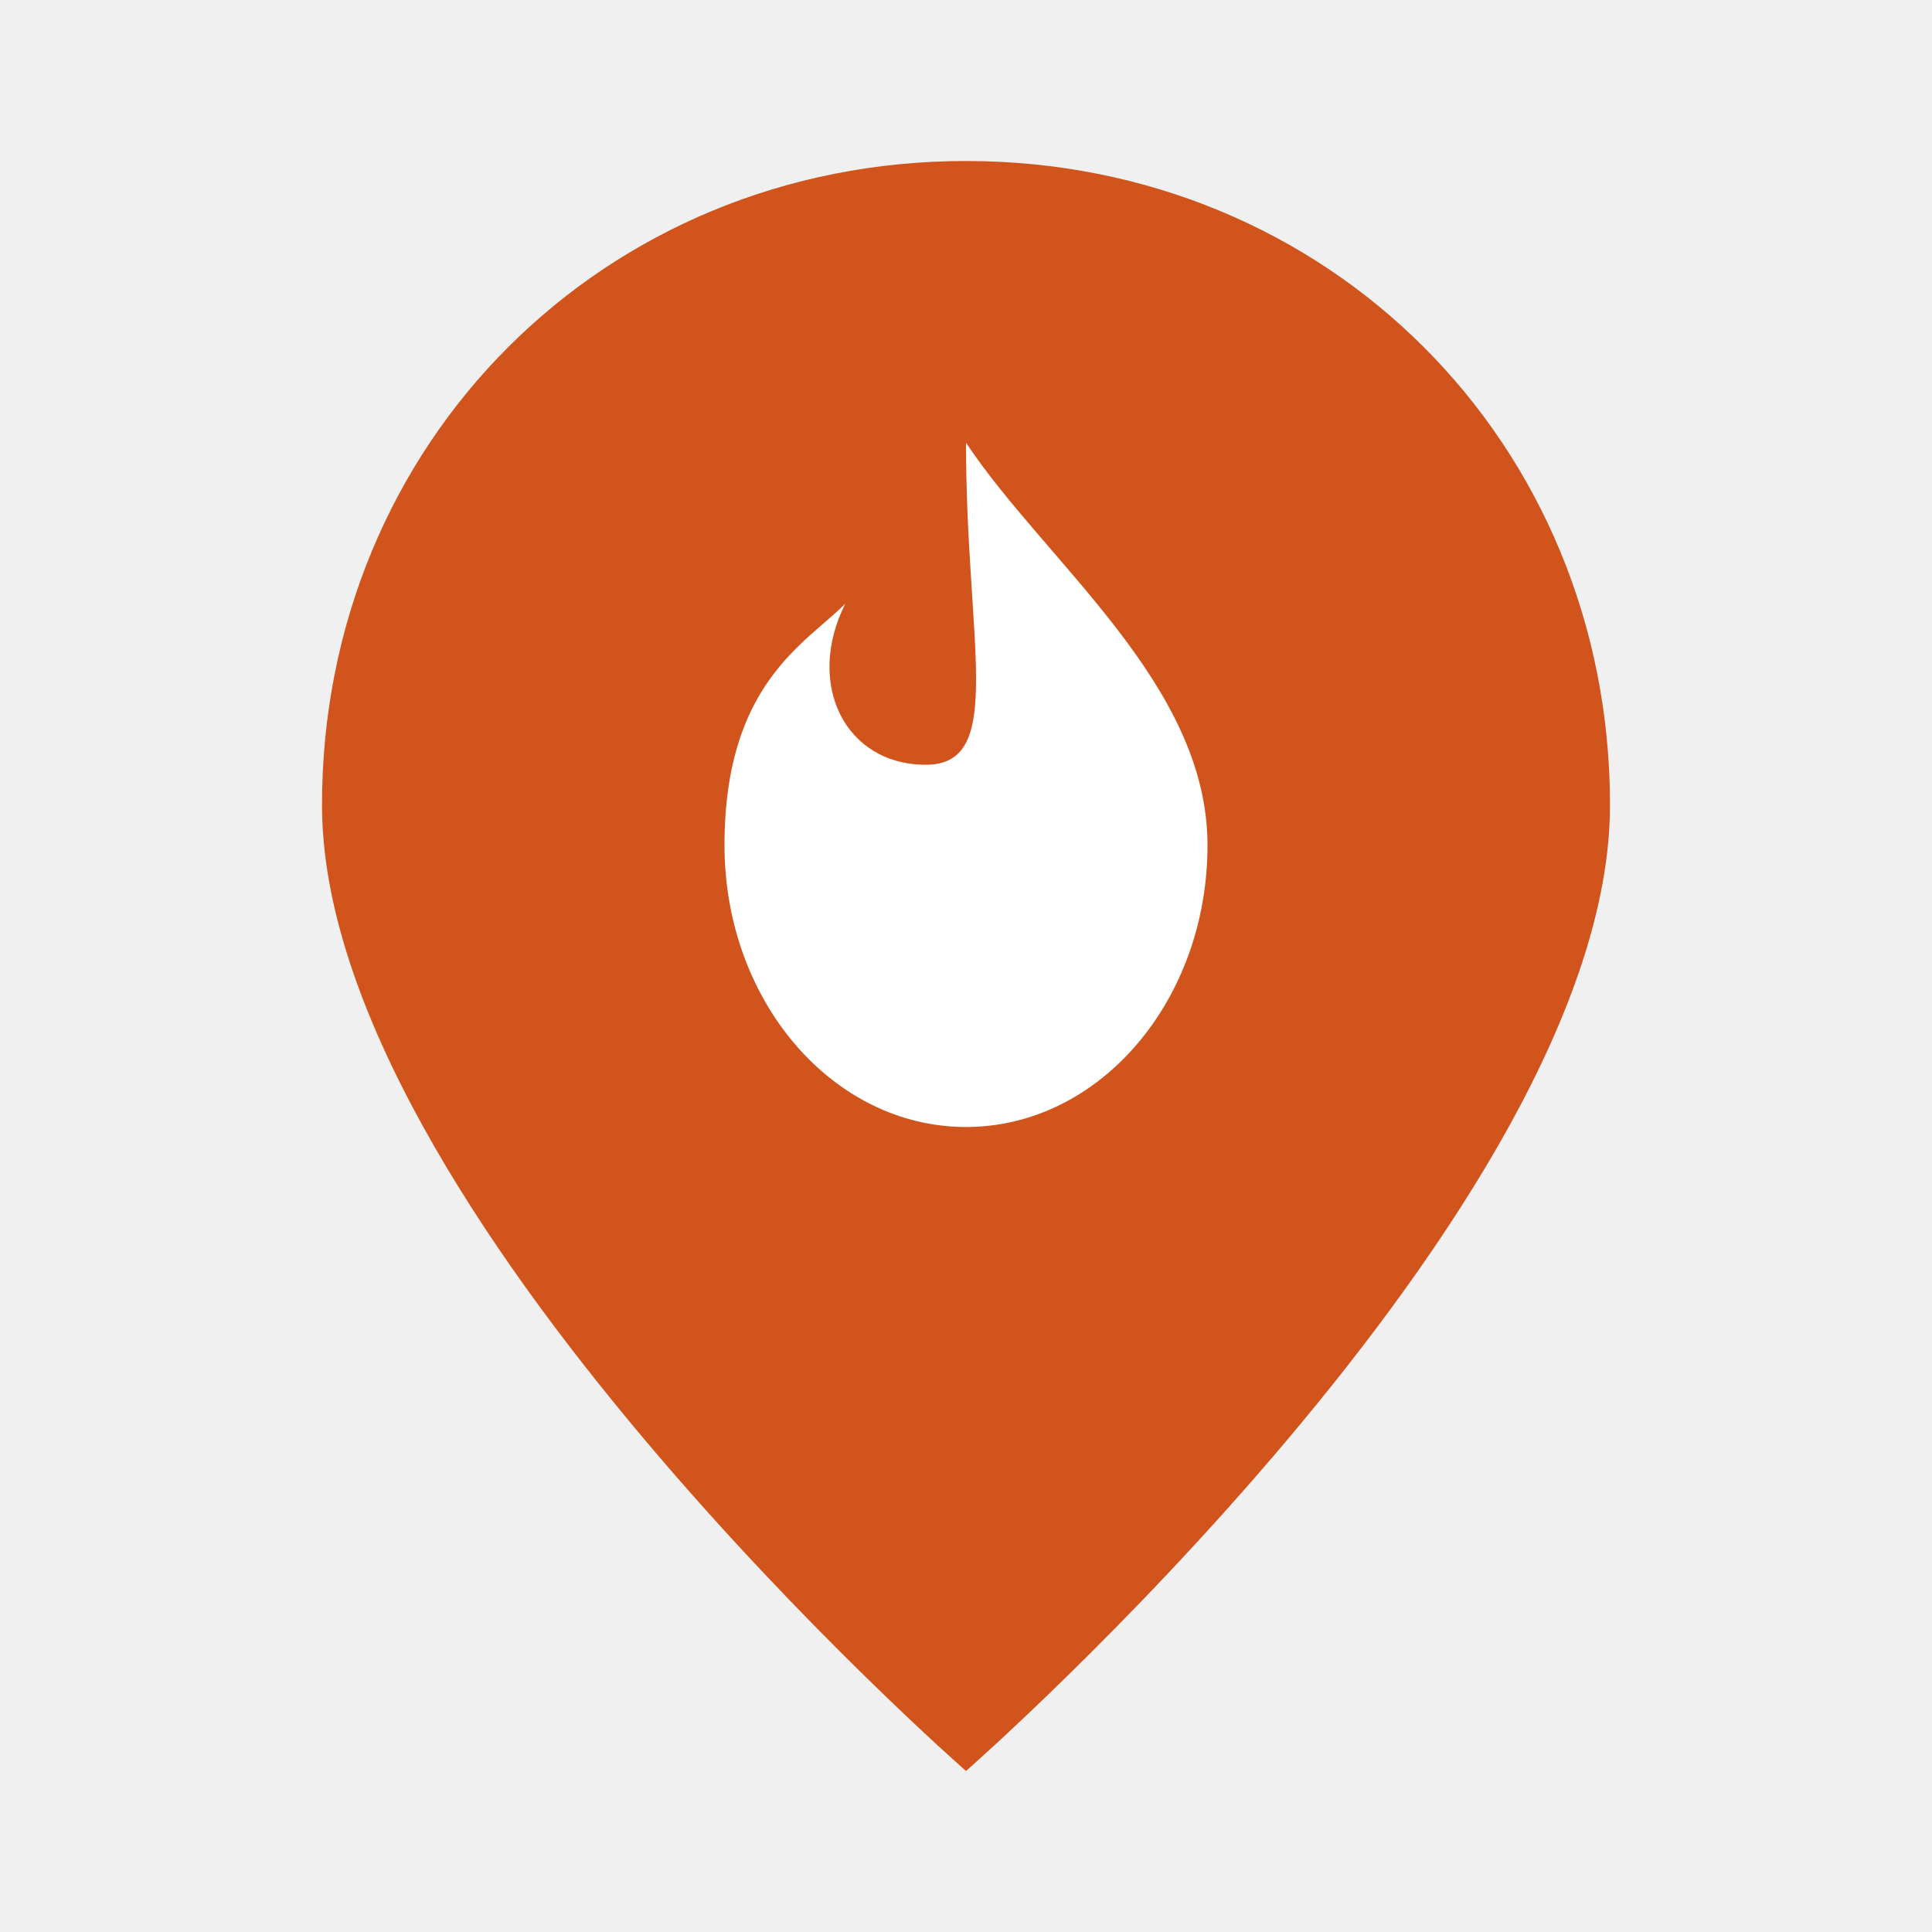
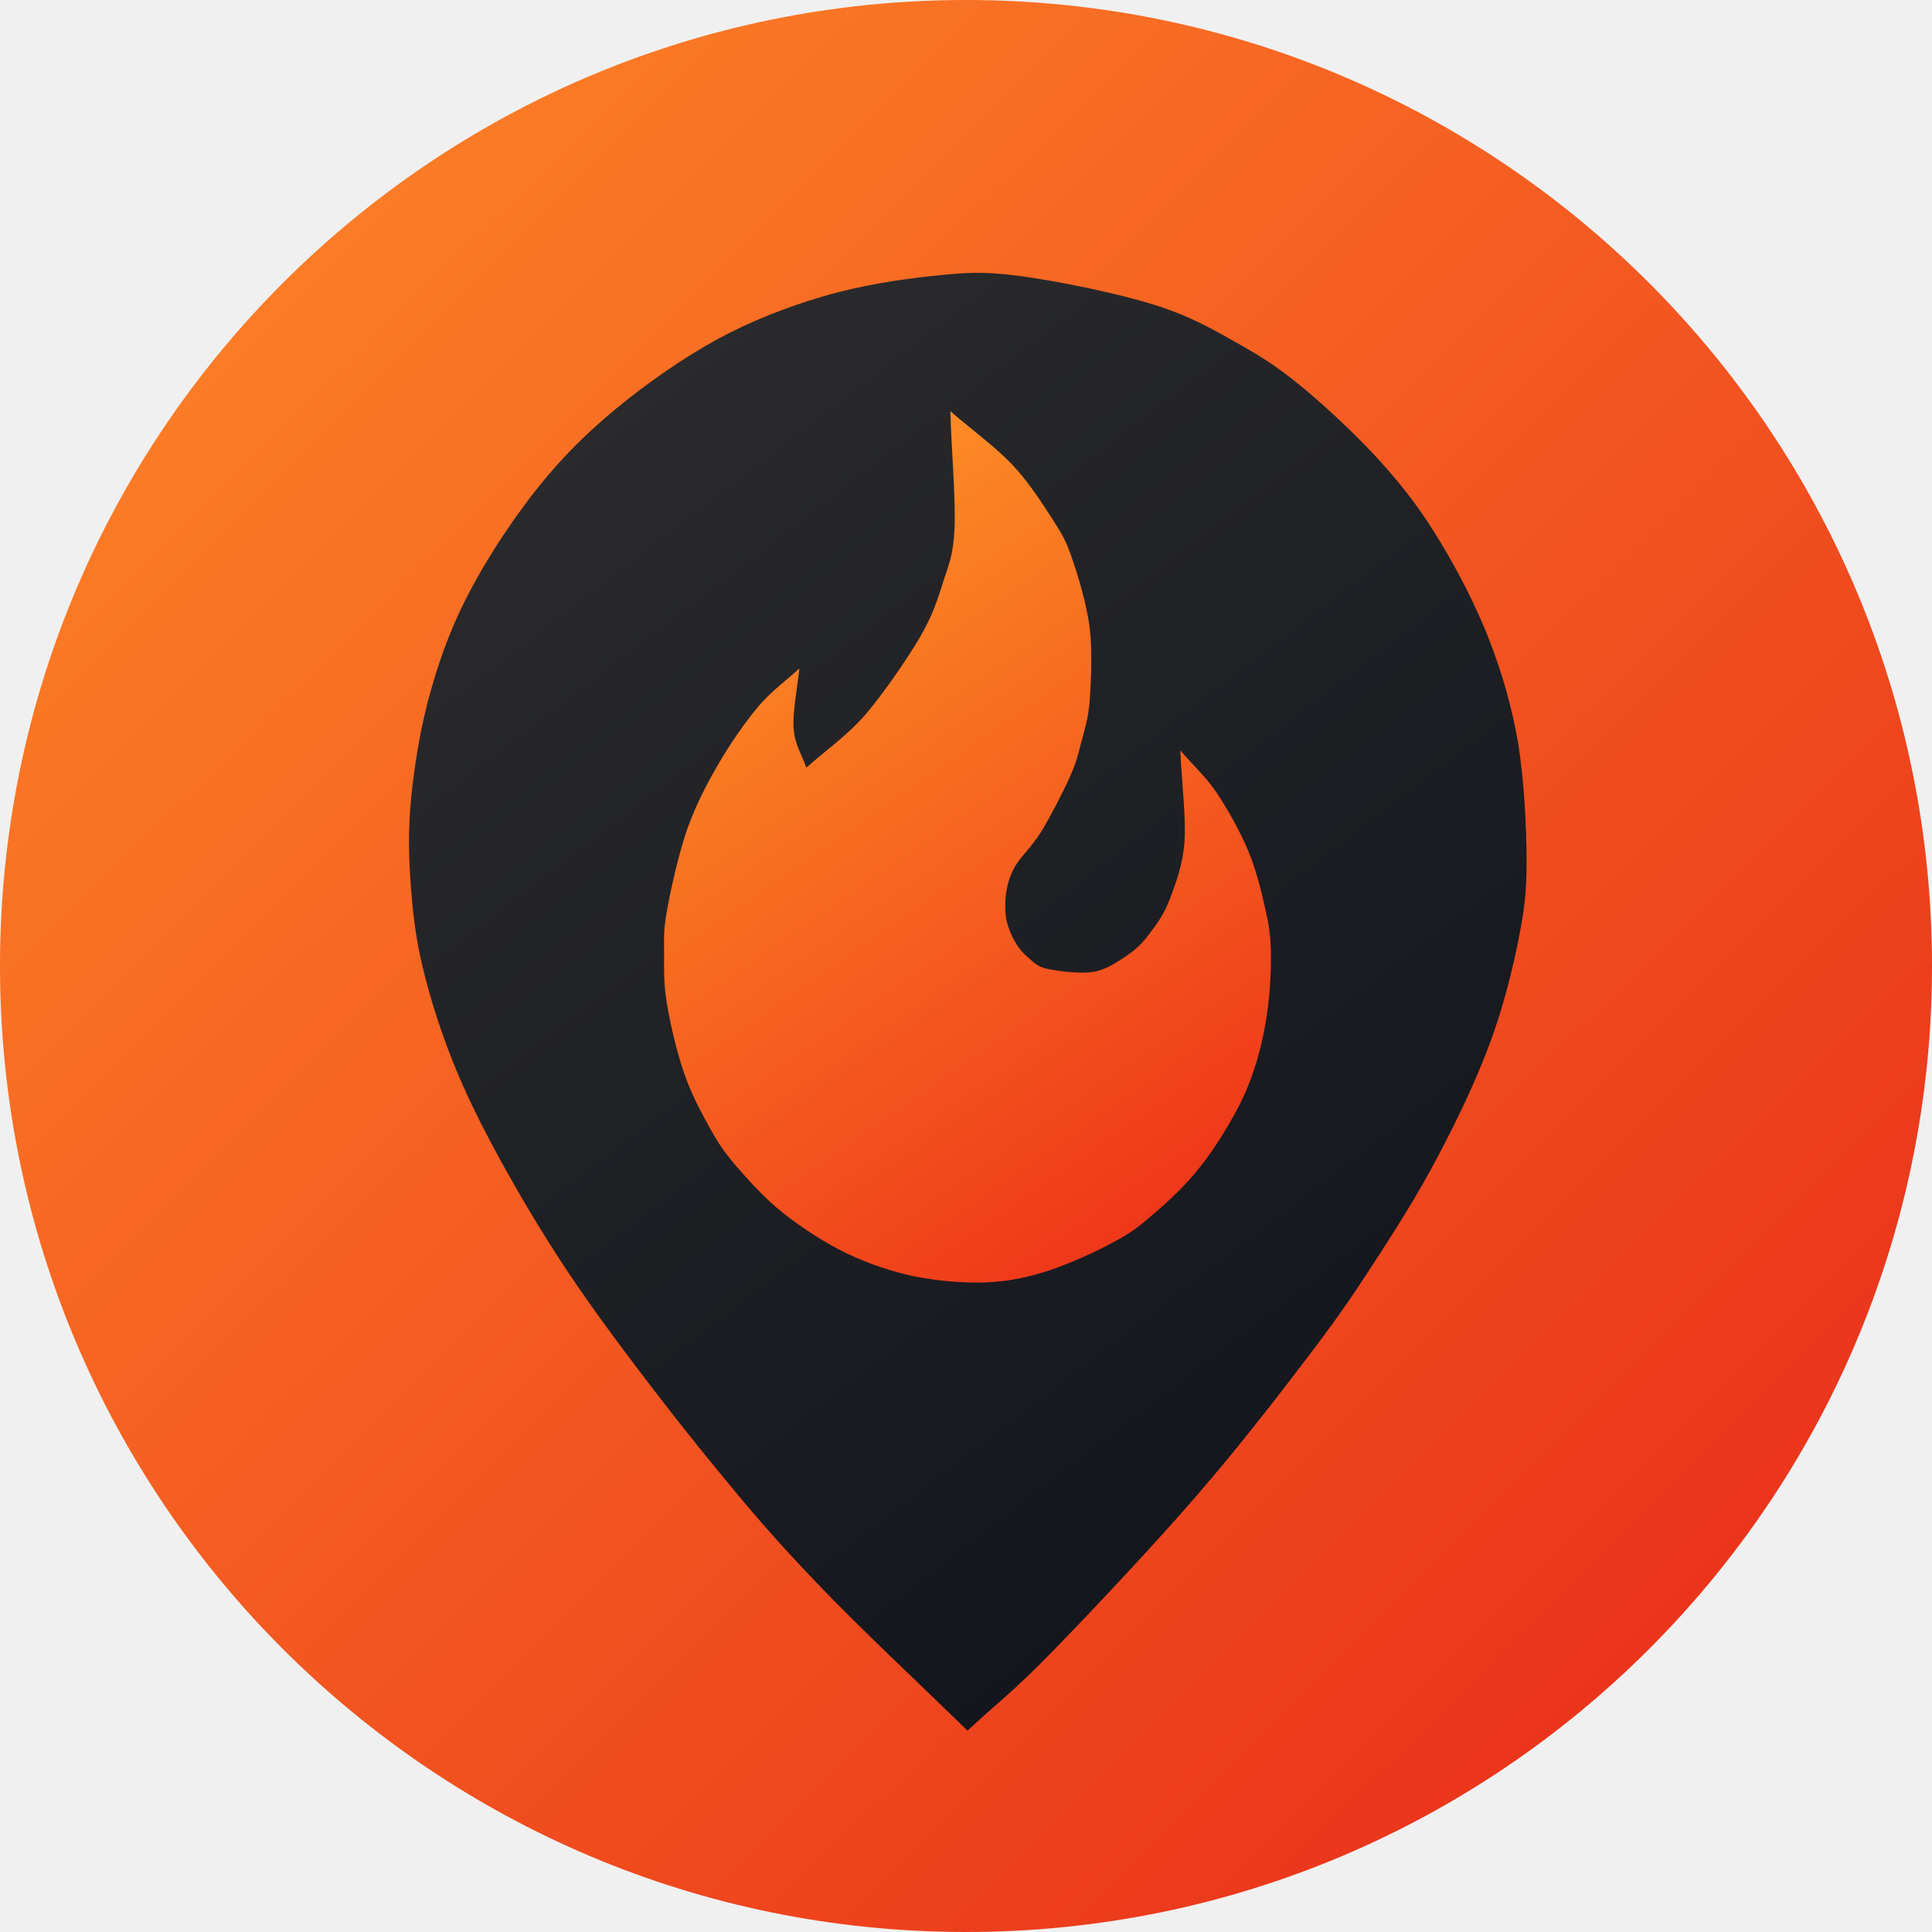
- <svg xmlns="http://www.w3.org/2000/svg" viewBox="0 0 48 48" aria-label="AlertaForestal">
-   <path d="M 24 4 C 33 4 40 11 40 20 C 40 30 24 44 24 44 C 24 44 8 30 8 20 C 8 11 15 4 24 4 Z" fill="#d2541d" />
-   <path d="M 24 11 C 26 14 30 17 30 21 A 6 7 0 1 1 18 21 C 18 17 20 16 21 15 C 20 17 21 19 23 19 C 25 19 24 16 24 11 Z" fill="#ffffff" />
+ <svg xmlns="http://www.w3.org/2000/svg" viewBox="0 0 64 64" aria-label="AlertaForestal">
+   <defs>
+     <linearGradient id="af-circle" gradientUnits="userSpaceOnUse" x1="0.05" y1="-0.05" x2="63.95" y2="64.05">
+       <stop offset="0" stop-color="#ff8a28" />
+       <stop offset="1" stop-color="#e72619" />
+     </linearGradient>
+     <linearGradient id="af-pin" gradientUnits="userSpaceOnUse" x1="13.67" y1="9.19" x2="50.52" y2="57.29">
+       <stop offset="0" stop-color="#2e2d2e" />
+       <stop offset="1" stop-color="#0d1119" />
+     </linearGradient>
+     <linearGradient id="af-flame" gradientUnits="userSpaceOnUse" x1="22.05" y1="13.67" x2="42.05" y2="42.43">
+       <stop offset="0" stop-color="#ff9c27" />
+       <stop offset="1" stop-color="#ed2b18" />
+     </linearGradient>
+   </defs>
+   <circle cx="32" cy="32" r="32" fill="url(#af-circle)" />
+   <path fill="url(#af-pin)" d="M 32.05 57.33 C 30.38 55.70 28.45 53.90 27.05 52.43 C 25.64 50.96 24.83 50.00 23.62 48.52 C 22.41 47.05 20.86 45.03 19.81 43.57 C 18.76 42.11 18.08 41.03 17.33 39.76 C 16.59 38.49 15.87 37.17 15.33 35.95 C 14.79 34.73 14.38 33.51 14.10 32.43 C 13.81 31.35 13.70 30.48 13.62 29.48 C 13.54 28.48 13.51 27.54 13.62 26.43 C 13.73 25.32 13.95 23.97 14.29 22.81 C 14.62 21.65 15.02 20.60 15.62 19.48 C 16.22 18.35 17.10 17.04 17.90 16.05 C 18.71 15.06 19.45 14.33 20.43 13.52 C 21.40 12.72 22.62 11.86 23.76 11.24 C 24.90 10.62 26.10 10.16 27.29 9.81 C 28.48 9.46 29.83 9.25 30.90 9.14 C 31.98 9.03 32.54 8.98 33.76 9.14 C 34.98 9.30 37.02 9.71 38.24 10.10 C 39.46 10.48 40.25 10.95 41.10 11.43 C 41.94 11.90 42.50 12.29 43.29 12.95 C 44.07 13.61 45.07 14.55 45.81 15.38 C 46.55 16.21 47.13 16.98 47.71 17.95 C 48.30 18.92 48.90 20.08 49.33 21.19 C 49.76 22.30 50.08 23.40 50.29 24.62 C 50.49 25.84 50.57 27.43 50.57 28.52 C 50.57 29.62 50.49 30.17 50.29 31.19 C 50.08 32.21 49.78 33.43 49.33 34.62 C 48.89 35.81 48.24 37.16 47.62 38.33 C 47.00 39.51 46.32 40.59 45.62 41.67 C 44.92 42.75 44.43 43.49 43.43 44.81 C 42.43 46.13 41.05 47.92 39.62 49.57 C 38.19 51.22 36.12 53.42 34.86 54.71 C 33.60 56.01 32.98 56.46 32.05 57.33 Z" />
+   <path fill="url(#af-flame)" d="M 32.71 42.48 C 31.98 42.51 31.11 42.44 30.33 42.29 C 29.56 42.13 28.78 41.87 28.05 41.52 C 27.32 41.17 26.56 40.67 25.95 40.19 C 25.34 39.71 24.79 39.09 24.38 38.62 C 23.98 38.15 23.81 37.89 23.52 37.38 C 23.24 36.87 22.90 36.25 22.67 35.57 C 22.43 34.89 22.21 33.95 22.10 33.29 C 21.98 32.62 22.00 32.10 22.00 31.57 C 22.00 31.05 21.97 30.83 22.10 30.14 C 22.22 29.46 22.48 28.29 22.76 27.48 C 23.05 26.67 23.41 25.97 23.81 25.29 C 24.21 24.60 24.70 23.90 25.14 23.38 C 25.59 22.86 26.03 22.56 26.48 22.14 C 26.41 22.81 26.25 23.60 26.29 24.14 C 26.33 24.69 26.57 25.00 26.71 25.43 C 27.37 24.84 28.04 24.39 28.67 23.67 C 29.29 22.94 30.05 21.83 30.48 21.10 C 30.90 20.37 31.05 19.89 31.24 19.29 C 31.43 18.68 31.58 18.42 31.62 17.48 C 31.66 16.53 31.52 14.90 31.48 13.62 C 32.16 14.21 32.96 14.79 33.52 15.38 C 34.09 15.98 34.52 16.67 34.86 17.19 C 35.19 17.71 35.32 17.92 35.52 18.52 C 35.73 19.13 36.00 20.03 36.10 20.81 C 36.19 21.59 36.14 22.56 36.10 23.19 C 36.05 23.83 35.92 24.19 35.81 24.62 C 35.70 25.05 35.65 25.27 35.43 25.76 C 35.21 26.25 34.78 27.08 34.48 27.57 C 34.17 28.06 33.81 28.38 33.62 28.71 C 33.43 29.05 33.38 29.29 33.33 29.57 C 33.29 29.86 33.29 30.16 33.33 30.43 C 33.38 30.70 33.50 30.98 33.62 31.19 C 33.74 31.40 33.87 31.56 34.05 31.71 C 34.23 31.87 34.35 32.02 34.71 32.10 C 35.08 32.17 35.79 32.27 36.24 32.19 C 36.68 32.11 37.07 31.83 37.38 31.62 C 37.69 31.40 37.87 31.21 38.10 30.90 C 38.33 30.60 38.57 30.27 38.76 29.76 C 38.95 29.25 39.18 28.67 39.24 27.86 C 39.29 27.04 39.14 25.86 39.10 24.86 C 39.49 25.32 39.91 25.69 40.29 26.24 C 40.66 26.79 41.06 27.51 41.33 28.14 C 41.60 28.78 41.78 29.49 41.90 30.05 C 42.03 30.60 42.08 30.92 42.10 31.48 C 42.11 32.03 42.08 32.76 42.00 33.38 C 41.92 34.00 41.79 34.62 41.62 35.19 C 41.44 35.76 41.27 36.22 40.95 36.81 C 40.63 37.40 40.17 38.15 39.71 38.71 C 39.26 39.28 38.71 39.79 38.24 40.19 C 37.77 40.60 37.49 40.83 36.90 41.14 C 36.32 41.46 35.41 41.87 34.71 42.10 C 34.02 42.32 33.44 42.44 32.71 42.48 Z" />
</svg>
